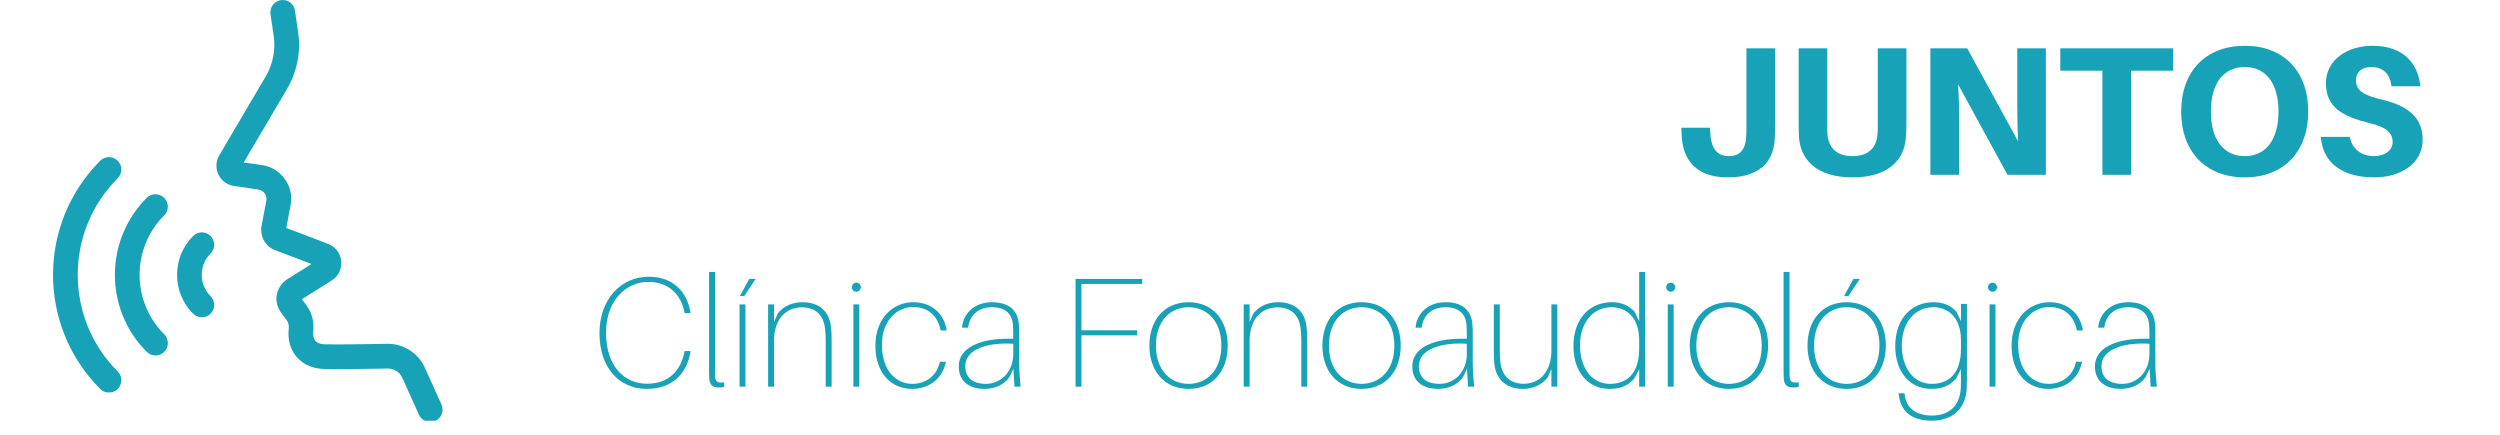
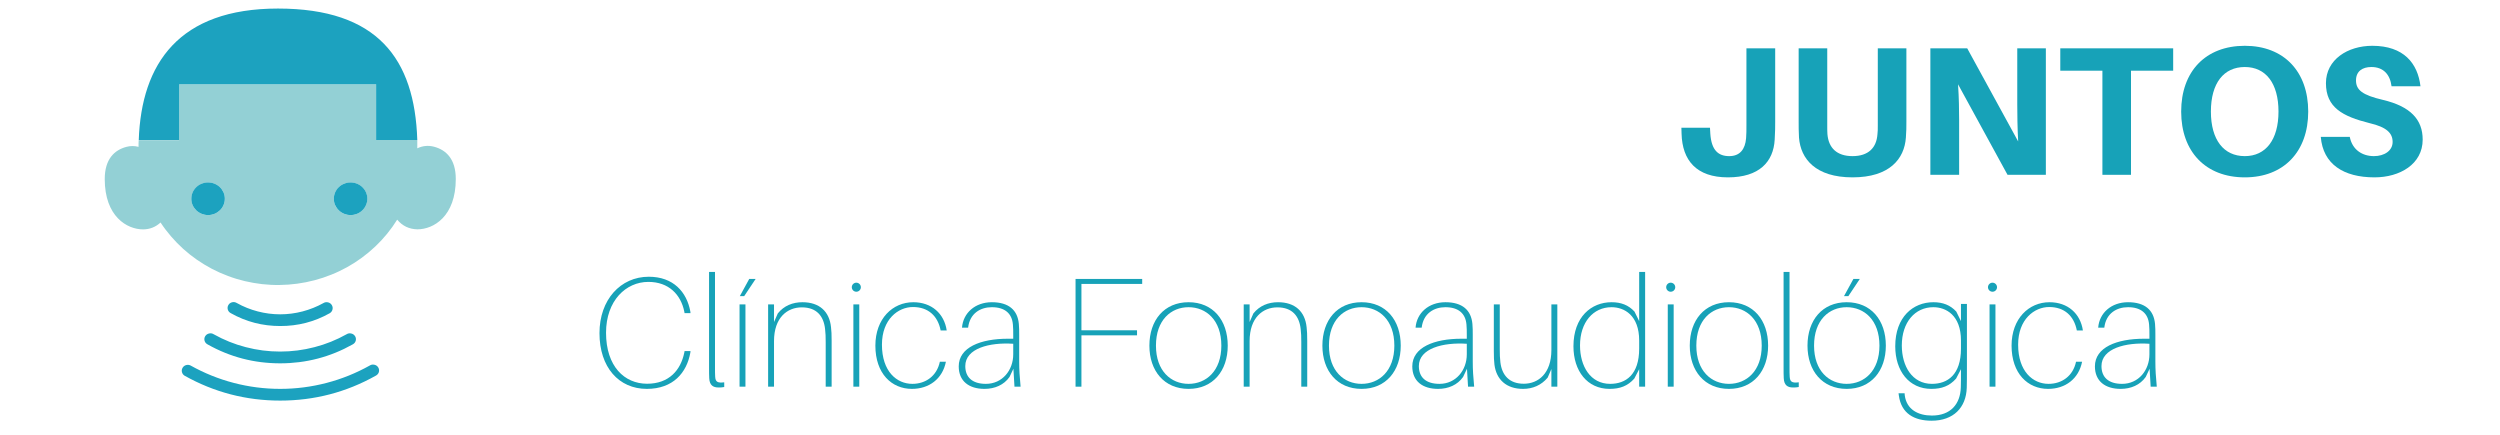
<svg xmlns="http://www.w3.org/2000/svg" xmlns:xlink="http://www.w3.org/1999/xlink" width="172.5pt" height="30pt" viewBox="0 0 172.5 30" version="1.2">
  <defs>
    <g>
      <symbol overflow="visible" id="glyph0-0">
        <path style="stroke:none;" d="M 8.852 -8.727 L 6.879 -8.727 L 6.879 -5.059 L 3.059 -5.059 L 3.059 -8.727 L 1.074 -8.727 L 1.074 0 L 3.059 0 L 3.059 -3.504 L 6.879 -3.504 L 6.879 0 L 8.852 0 Z M 8.852 -8.727 " />
      </symbol>
      <symbol overflow="visible" id="glyph0-1">
        <path style="stroke:none;" d="M 5.895 -2.465 L 6.691 0 L 8.84 0 L 5.73 -8.727 L 3.277 -8.727 L 0.125 0 L 2.238 0 L 3.047 -2.465 Z M 4.477 -7.008 L 5.398 -4.023 L 3.539 -4.023 Z M 4.477 -7.008 " />
      </symbol>
      <symbol overflow="visible" id="glyph0-2">
        <path style="stroke:none;" d="M 6.426 -4.719 C 7.297 -5.02 7.754 -5.629 7.754 -6.477 C 7.754 -7.637 6.941 -8.5 5.527 -8.676 C 5.082 -8.727 4.855 -8.727 4.402 -8.727 L 1.074 -8.727 L 1.074 0 L 4.387 0 C 4.906 0 5.199 0 5.629 -0.051 C 6.805 -0.203 8.07 -1 8.07 -2.617 C 8.07 -3.719 7.539 -4.426 6.426 -4.719 Z M 3.059 -7.184 L 4.211 -7.184 C 4.414 -7.184 4.641 -7.172 4.816 -7.145 C 5.336 -7.07 5.68 -6.793 5.68 -6.211 C 5.68 -5.629 5.375 -5.336 4.832 -5.25 C 4.652 -5.223 4.453 -5.211 4.25 -5.211 L 3.059 -5.211 Z M 5.02 -1.566 C 4.855 -1.555 4.652 -1.555 4.453 -1.555 L 3.059 -1.555 L 3.059 -3.758 L 4.375 -3.758 C 4.578 -3.758 4.781 -3.758 4.984 -3.73 C 5.539 -3.68 5.996 -3.352 5.996 -2.645 C 5.996 -1.984 5.539 -1.605 5.02 -1.566 Z M 5.02 -1.566 " />
      </symbol>
      <symbol overflow="visible" id="glyph0-3">
        <path style="stroke:none;" d="M 7.551 -1.668 L 3.059 -1.668 L 3.059 -8.727 L 1.074 -8.727 L 1.074 0 L 7.551 0 Z M 7.551 -1.668 " />
      </symbol>
      <symbol overflow="visible" id="glyph0-4">
        <path style="stroke:none;" d="M 9.043 0 L 9.043 -8.727 L 7.07 -8.727 L 7.07 -4.844 C 7.07 -4.199 7.082 -3.211 7.133 -2.301 L 3.617 -8.727 L 1.074 -8.727 L 1.074 0 L 3.059 0 L 3.059 -3.793 C 3.059 -4.426 3.047 -5.324 2.984 -6.246 L 6.398 0 Z M 9.043 0 " />
      </symbol>
      <symbol overflow="visible" id="glyph0-5">
        <path style="stroke:none;" d="M 5.324 -8.676 C 4.883 -8.727 4.68 -8.727 4.211 -8.727 L 1.074 -8.727 L 1.074 0 L 4.199 0 C 4.668 0 4.867 0 5.312 -0.051 C 7.336 -0.289 8.965 -1.781 8.965 -4.477 C 8.965 -7.172 7.348 -8.449 5.324 -8.676 Z M 4.832 -1.582 C 4.539 -1.555 4.312 -1.555 3.945 -1.555 L 3.059 -1.555 L 3.059 -7.184 L 3.957 -7.184 C 4.324 -7.184 4.551 -7.172 4.844 -7.145 C 6.07 -7.008 6.879 -6.094 6.879 -4.453 C 6.879 -2.77 6.059 -1.719 4.832 -1.582 Z M 4.832 -1.582 " />
      </symbol>
      <symbol overflow="visible" id="glyph0-6">
        <path style="stroke:none;" d="M 5.047 -8.902 C 2.34 -8.902 0.656 -7.133 0.656 -4.363 C 0.656 -1.605 2.34 0.176 5.047 0.176 C 7.738 0.176 9.422 -1.605 9.422 -4.363 C 9.422 -7.133 7.738 -8.902 5.047 -8.902 Z M 5.047 -1.289 C 3.59 -1.289 2.707 -2.414 2.707 -4.363 C 2.707 -6.324 3.59 -7.438 5.047 -7.438 C 6.488 -7.438 7.371 -6.324 7.371 -4.363 C 7.371 -2.414 6.488 -1.289 5.047 -1.289 Z M 5.047 -1.289 " />
      </symbol>
      <symbol overflow="visible" id="glyph0-7">
        <path style="stroke:none;" d="M 7.105 -8.727 L 5.121 -8.727 L 5.121 -3.414 C 5.121 -3.098 5.121 -2.82 5.098 -2.527 C 5.035 -1.758 4.668 -1.289 3.934 -1.289 C 3.188 -1.289 2.707 -1.684 2.629 -2.832 L 2.605 -3.25 L 0.633 -3.25 L 0.645 -2.832 C 0.695 -1 1.668 0.176 3.844 0.176 C 6.008 0.176 6.98 -0.898 7.07 -2.414 C 7.105 -3.012 7.105 -3.289 7.105 -3.668 Z M 7.105 -8.727 " />
      </symbol>
      <symbol overflow="visible" id="glyph0-8">
        <path style="stroke:none;" d="M 8.383 -8.727 L 6.41 -8.727 L 6.41 -3.391 C 6.41 -3.148 6.41 -2.984 6.387 -2.809 C 6.324 -1.859 5.754 -1.289 4.668 -1.289 C 3.578 -1.289 3.012 -1.859 2.934 -2.809 C 2.922 -2.984 2.922 -3.148 2.922 -3.391 L 2.922 -8.727 L 0.949 -8.727 L 0.949 -3.68 C 0.949 -3.277 0.949 -3.023 0.973 -2.566 C 1.086 -1.102 2.113 0.176 4.668 0.176 C 7.223 0.176 8.246 -1.102 8.348 -2.566 C 8.383 -3.023 8.383 -3.277 8.383 -3.68 Z M 8.383 -8.727 " />
      </symbol>
      <symbol overflow="visible" id="glyph0-9">
        <path style="stroke:none;" d="M 8.031 -7.184 L 8.031 -8.727 L 0.242 -8.727 L 0.242 -7.184 L 3.148 -7.184 L 3.148 0 L 5.121 0 L 5.121 -7.184 Z M 8.031 -7.184 " />
      </symbol>
      <symbol overflow="visible" id="glyph0-10">
        <path style="stroke:none;" d="M 4.047 -8.902 C 2.352 -8.902 0.848 -7.953 0.848 -6.324 C 0.848 -4.652 1.984 -4.035 3.855 -3.566 C 5.047 -3.289 5.449 -2.871 5.449 -2.266 C 5.449 -1.668 4.883 -1.289 4.16 -1.289 C 3.363 -1.289 2.668 -1.719 2.492 -2.617 L 0.492 -2.617 C 0.645 -0.734 2.062 0.176 4.199 0.176 C 5.945 0.176 7.523 -0.734 7.523 -2.43 C 7.523 -3.805 6.691 -4.719 4.77 -5.172 C 3.363 -5.5 2.922 -5.855 2.922 -6.512 C 2.922 -7.145 3.363 -7.438 3.984 -7.438 C 4.816 -7.438 5.273 -6.918 5.375 -6.109 L 7.371 -6.109 C 7.184 -7.688 6.223 -8.902 4.047 -8.902 Z M 4.047 -8.902 " />
      </symbol>
      <symbol overflow="visible" id="glyph1-0">
        <path style="stroke:none;" d="" />
      </symbol>
      <symbol overflow="visible" id="glyph2-0">
        <path style="stroke:none;" d="M 3.941 -7.586 C 1.992 -7.586 0.539 -6 0.539 -3.695 C 0.539 -1.336 1.875 0.152 3.805 0.152 C 5.625 0.152 6.562 -0.969 6.809 -2.348 L 6.82 -2.457 L 6.41 -2.457 L 6.391 -2.348 C 6.141 -1.133 5.332 -0.203 3.824 -0.203 C 2.262 -0.203 0.992 -1.402 0.992 -3.719 C 0.992 -5.945 2.371 -7.23 3.91 -7.23 C 5.32 -7.23 6.152 -6.355 6.391 -5.184 L 6.41 -5.074 L 6.82 -5.074 L 6.809 -5.184 C 6.562 -6.539 5.633 -7.586 3.941 -7.586 Z M 3.941 -7.586 " />
      </symbol>
      <symbol overflow="visible" id="glyph2-1">
        <path style="stroke:none;" d="M 1.152 -7.918 L 0.742 -7.918 L 0.742 -1.367 C 0.742 -0.992 0.742 -0.797 0.754 -0.582 C 0.777 -0.086 1.035 0.055 1.391 0.055 C 1.52 0.055 1.66 0.055 1.789 0.023 L 1.789 -0.301 C 1.324 -0.246 1.184 -0.332 1.164 -0.691 C 1.152 -0.852 1.152 -1.055 1.152 -1.379 Z M 1.152 -7.918 " />
      </symbol>
      <symbol overflow="visible" id="glyph2-2">
        <path style="stroke:none;" d="M 1.098 -6.25 L 1.887 -7.434 L 1.445 -7.434 L 0.797 -6.25 Z M 1.184 0 L 1.184 -5.676 L 0.777 -5.676 L 0.777 0 Z M 1.184 0 " />
      </symbol>
      <symbol overflow="visible" id="glyph2-3">
        <path style="stroke:none;" d="M 5.117 -4.105 C 5.008 -5.184 4.32 -5.828 3.145 -5.828 C 2.477 -5.828 1.875 -5.59 1.445 -5.055 L 1.184 -4.461 L 1.184 -5.676 L 0.777 -5.676 L 0.777 0 L 1.184 0 L 1.184 -3.145 C 1.184 -4.773 2.102 -5.473 3.102 -5.473 C 4.125 -5.473 4.609 -4.871 4.707 -3.984 C 4.742 -3.695 4.75 -3.449 4.75 -3.07 L 4.75 0 L 5.16 0 L 5.16 -3.168 C 5.16 -3.629 5.148 -3.812 5.117 -4.105 Z M 5.117 -4.105 " />
      </symbol>
      <symbol overflow="visible" id="glyph2-4">
        <path style="stroke:none;" d="M 0.98 -7.176 C 0.809 -7.176 0.668 -7.035 0.668 -6.863 C 0.668 -6.691 0.809 -6.551 0.98 -6.551 C 1.152 -6.551 1.293 -6.691 1.293 -6.863 C 1.293 -7.035 1.152 -7.176 0.98 -7.176 Z M 1.184 0 L 1.184 -5.676 L 0.777 -5.676 L 0.777 0 Z M 1.184 0 " />
      </symbol>
      <symbol overflow="visible" id="glyph2-5">
        <path style="stroke:none;" d="M 2.941 -5.828 C 1.52 -5.828 0.324 -4.699 0.324 -2.832 C 0.324 -0.906 1.445 0.152 2.844 0.152 C 4.031 0.152 4.957 -0.539 5.191 -1.723 L 4.773 -1.723 C 4.566 -0.734 3.793 -0.195 2.875 -0.195 C 1.801 -0.195 0.777 -1.047 0.777 -2.898 C 0.777 -4.652 1.895 -5.496 2.918 -5.496 C 3.977 -5.496 4.633 -4.879 4.828 -3.879 L 5.246 -3.879 C 5.074 -5.043 4.203 -5.828 2.941 -5.828 Z M 2.941 -5.828 " />
      </symbol>
      <symbol overflow="visible" id="glyph2-6">
        <path style="stroke:none;" d="M 4.32 0 L 4.742 0 C 4.676 -0.723 4.645 -1.141 4.645 -1.734 L 4.645 -3.586 C 4.645 -3.867 4.645 -4.051 4.621 -4.332 C 4.535 -5.277 3.934 -5.828 2.758 -5.828 C 1.605 -5.828 0.777 -5.086 0.699 -4.074 L 1.121 -4.074 C 1.238 -5.062 1.973 -5.484 2.758 -5.484 C 3.652 -5.484 4.148 -5.055 4.211 -4.289 C 4.234 -4.051 4.234 -3.824 4.234 -3.566 L 4.234 -3.309 L 3.867 -3.309 C 1.98 -3.309 0.473 -2.715 0.473 -1.402 C 0.473 -0.379 1.184 0.152 2.25 0.152 C 2.961 0.152 3.586 -0.117 3.977 -0.668 L 4.246 -1.238 Z M 2.348 -0.195 C 1.402 -0.195 0.926 -0.656 0.926 -1.422 C 0.926 -2.641 2.598 -3.07 4.234 -2.961 L 4.234 -2.23 C 4.234 -1.133 3.48 -0.195 2.348 -0.195 Z M 2.348 -0.195 " />
      </symbol>
      <symbol overflow="visible" id="glyph2-7">
        <path style="stroke:none;" d="M 1.453 -7.09 L 5.645 -7.09 L 5.645 -7.434 L 1.047 -7.434 L 1.047 0 L 1.453 0 L 1.453 -3.543 L 5.289 -3.543 L 5.289 -3.891 L 1.453 -3.891 Z M 1.453 -7.09 " />
      </symbol>
      <symbol overflow="visible" id="glyph2-8">
        <path style="stroke:none;" d="M 3.027 -5.828 C 1.348 -5.828 0.324 -4.59 0.324 -2.832 C 0.324 -1.09 1.348 0.152 3.027 0.152 C 4.707 0.152 5.73 -1.09 5.73 -2.832 C 5.73 -4.59 4.707 -5.828 3.027 -5.828 Z M 3.027 -0.195 C 1.82 -0.195 0.777 -1.078 0.777 -2.832 C 0.777 -4.602 1.82 -5.484 3.027 -5.484 C 4.234 -5.484 5.289 -4.602 5.289 -2.832 C 5.289 -1.078 4.234 -0.195 3.027 -0.195 Z M 3.027 -0.195 " />
      </symbol>
      <symbol overflow="visible" id="glyph2-9">
        <path style="stroke:none;" d="M 5.062 -5.676 L 4.652 -5.676 L 4.652 -2.531 C 4.652 -0.914 3.75 -0.203 2.746 -0.203 C 1.746 -0.203 1.238 -0.797 1.133 -1.68 C 1.098 -1.973 1.09 -2.23 1.09 -2.574 L 1.09 -5.676 L 0.68 -5.676 L 0.68 -2.469 C 0.68 -2.004 0.691 -1.809 0.723 -1.52 C 0.852 -0.496 1.539 0.152 2.695 0.152 C 3.363 0.152 3.953 -0.098 4.395 -0.625 L 4.652 -1.219 L 4.652 0 L 5.062 0 Z M 5.062 -5.676 " />
      </symbol>
      <symbol overflow="visible" id="glyph2-10">
        <path style="stroke:none;" d="M 5.27 -7.918 L 4.859 -7.918 L 4.859 -4.523 L 4.535 -5.184 C 4.117 -5.633 3.609 -5.828 2.953 -5.828 C 1.562 -5.828 0.324 -4.816 0.324 -2.789 C 0.324 -1.078 1.281 0.152 2.812 0.152 C 3.535 0.152 4.062 -0.043 4.523 -0.559 L 4.859 -1.207 L 4.859 0 L 5.27 0 Z M 2.855 -0.195 C 1.496 -0.195 0.777 -1.41 0.777 -2.844 C 0.777 -4.438 1.68 -5.484 2.953 -5.484 C 3.824 -5.484 4.859 -4.934 4.859 -3.18 L 4.859 -2.629 C 4.859 -0.82 3.934 -0.195 2.855 -0.195 Z M 2.855 -0.195 " />
      </symbol>
      <symbol overflow="visible" id="glyph2-11">
        <path style="stroke:none;" d="M 3.145 -6.25 L 3.934 -7.434 L 3.492 -7.434 L 2.844 -6.25 Z M 3.027 -5.828 C 1.348 -5.828 0.324 -4.59 0.324 -2.832 C 0.324 -1.09 1.348 0.152 3.027 0.152 C 4.707 0.152 5.73 -1.09 5.73 -2.832 C 5.73 -4.59 4.707 -5.828 3.027 -5.828 Z M 3.027 -0.195 C 1.82 -0.195 0.777 -1.078 0.777 -2.832 C 0.777 -4.602 1.82 -5.484 3.027 -5.484 C 4.234 -5.484 5.289 -4.602 5.289 -2.832 C 5.289 -1.078 4.234 -0.195 3.027 -0.195 Z M 3.027 -0.195 " />
      </symbol>
      <symbol overflow="visible" id="glyph2-12">
        <path style="stroke:none;" d="M 5.27 -5.711 L 4.859 -5.711 L 4.859 -4.523 L 4.535 -5.184 C 4.117 -5.633 3.609 -5.828 2.953 -5.828 C 1.562 -5.828 0.324 -4.816 0.324 -2.789 C 0.324 -1.078 1.281 0.152 2.812 0.152 C 3.535 0.152 4.062 -0.043 4.523 -0.559 L 4.859 -1.207 L 4.859 -1.012 C 4.859 -0.57 4.859 -0.312 4.848 0.043 C 4.816 1.207 4.137 1.992 2.855 1.992 C 1.906 1.992 1.109 1.582 0.98 0.594 L 0.969 0.453 L 0.551 0.453 L 0.57 0.594 C 0.734 1.863 1.648 2.348 2.832 2.348 C 4.332 2.348 5.215 1.453 5.258 0.074 C 5.27 -0.281 5.27 -0.723 5.27 -1.488 Z M 2.855 -0.195 C 1.496 -0.195 0.777 -1.41 0.777 -2.844 C 0.777 -4.438 1.68 -5.484 2.953 -5.484 C 3.824 -5.484 4.859 -4.934 4.859 -3.18 L 4.859 -2.629 C 4.859 -0.82 3.934 -0.195 2.855 -0.195 Z M 2.855 -0.195 " />
      </symbol>
      <symbol overflow="visible" id="glyph3-0">
        <path style="stroke:none;" d="" />
      </symbol>
    </g>
    <clipPath id="clip1">
-       <path d="M 14 0 L 31 0 L 31 29.031 L 14 29.031 Z M 14 0 " />
-     </clipPath>
-     <clipPath id="clip2">
      <path d="M 130 20 L 136 20 L 136 29.031 L 130 29.031 Z M 130 20 " />
    </clipPath>
  </defs>
  <g id="surface1">
-     <path style=" stroke:none;fill-rule:nonzero;fill:rgb(9.019%,63.53%,72.159%);fill-opacity:1;" d="M 10.727 24.527 C 10.508 24.527 10.289 24.441 10.125 24.277 C 7.195 21.348 7.195 16.582 10.125 13.652 C 10.457 13.32 10.996 13.32 11.332 13.652 C 11.664 13.984 11.664 14.527 11.332 14.859 C 9.066 17.121 9.066 20.805 11.332 23.07 C 11.664 23.402 11.664 23.945 11.332 24.277 C 11.164 24.441 10.945 24.527 10.727 24.527 Z M 10.727 24.527 " />
-     <path style=" stroke:none;fill-rule:nonzero;fill:rgb(9.019%,63.53%,72.159%);fill-opacity:1;" d="M 13.926 21.895 C 13.711 21.895 13.492 21.812 13.324 21.645 C 11.848 20.168 11.848 17.762 13.324 16.285 C 13.656 15.949 14.199 15.949 14.531 16.285 C 14.863 16.617 14.863 17.156 14.531 17.488 C 13.719 18.305 13.719 19.625 14.531 20.438 C 14.863 20.773 14.863 21.312 14.531 21.645 C 14.363 21.812 14.145 21.895 13.926 21.895 Z M 13.926 21.895 " />
-     <path style=" stroke:none;fill-rule:nonzero;fill:rgb(9.019%,63.53%,72.159%);fill-opacity:1;" d="M 7.52 27.086 C 7.301 27.086 7.082 27.004 6.914 26.836 C 2.574 22.496 2.574 15.434 6.914 11.094 C 7.25 10.758 7.789 10.758 8.121 11.094 C 8.457 11.426 8.457 11.965 8.121 12.301 C 4.445 15.973 4.445 21.953 8.121 25.629 C 8.457 25.965 8.457 26.504 8.121 26.836 C 7.957 27.004 7.738 27.086 7.52 27.086 Z M 7.52 27.086 " />
+     <g style="fill:rgb(100%,100%,100%);fill-opacity:1;">
+       <use xlink:href="#glyph0-0" x="40.825" y="12.062" />
+     </g>
+     <g style="fill:rgb(100%,100%,100%);fill-opacity:1;">
+       <use xlink:href="#glyph0-1" x="50.433" y="12.062" />
+     </g>
+     <g style="fill:rgb(100%,100%,100%);fill-opacity:1;">
+       <use xlink:href="#glyph0-2" x="59.156" y="12.062" />
+     </g>
+     <g style="fill:rgb(100%,100%,100%);fill-opacity:1;">
+       <use xlink:href="#glyph0-3" x="67.601" y="12.062" />
+     </g>
+     <g style="fill:rgb(100%,100%,100%);fill-opacity:1;">
+       <use xlink:href="#glyph0-1" x="75.375" y="12.062" />
+     </g>
+     <g style="fill:rgb(100%,100%,100%);fill-opacity:1;">
+       <use xlink:href="#glyph0-4" x="84.098" y="12.062" />
+     </g>
+     <g style="fill:rgb(100%,100%,100%);fill-opacity:1;">
+       <use xlink:href="#glyph0-5" x="93.896" y="12.062" />
+     </g>
+     <g style="fill:rgb(100%,100%,100%);fill-opacity:1;">
+       <use xlink:href="#glyph0-6" x="103.238" y="12.062" />
+     </g>
+     <g style="fill:rgb(9.019%,63.53%,72.159%);fill-opacity:1;">
+       <use xlink:href="#glyph1-0" x="113.032" y="12.062" />
+     </g>
+     <g style="fill:rgb(9.019%,63.53%,72.159%);fill-opacity:1;">
+       <use xlink:href="#glyph0-7" x="115.383" y="12.062" />
+     </g>
+     <g style="fill:rgb(9.019%,63.53%,72.159%);fill-opacity:1;">
+       <use xlink:href="#glyph0-8" x="123.158" y="12.062" />
+     </g>
+     <g style="fill:rgb(9.019%,63.53%,72.159%);fill-opacity:1;">
+       <use xlink:href="#glyph0-4" x="132.121" y="12.062" />
+     </g>
+     <g style="fill:rgb(9.019%,63.53%,72.159%);fill-opacity:1;">
+       <use xlink:href="#glyph0-9" x="141.918" y="12.062" />
+     </g>
+     <g style="fill:rgb(9.019%,63.53%,72.159%);fill-opacity:1;">
+       <use xlink:href="#glyph0-6" x="149.845" y="12.062" />
+     </g>
+     <g style="fill:rgb(9.019%,63.53%,72.159%);fill-opacity:1;">
+       <use xlink:href="#glyph0-10" x="159.642" y="12.062" />
+     </g>
+     <g style="fill:rgb(9.019%,63.53%,72.159%);fill-opacity:1;">
+       <use xlink:href="#glyph2-0" x="40.825" y="26.681" />
+     </g>
+     <g style="fill:rgb(9.019%,63.53%,72.159%);fill-opacity:1;">
+       <use xlink:href="#glyph2-1" x="48.183" y="26.681" />
+     </g>
+     <g style="fill:rgb(9.019%,63.53%,72.159%);fill-opacity:1;">
+       <use xlink:href="#glyph2-2" x="50.252" y="26.681" />
+     </g>
+     <g style="fill:rgb(9.019%,63.53%,72.159%);fill-opacity:1;">
+       <use xlink:href="#glyph2-3" x="52.223" y="26.681" />
+     </g>
+     <g style="fill:rgb(9.019%,63.53%,72.159%);fill-opacity:1;">
+       <use xlink:href="#glyph2-4" x="58.106" y="26.681" />
+     </g>
+     <g style="fill:rgb(9.019%,63.53%,72.159%);fill-opacity:1;">
+       <use xlink:href="#glyph2-5" x="60.077" y="26.681" />
+     </g>
+     <g style="fill:rgb(9.019%,63.53%,72.159%);fill-opacity:1;">
+       <use xlink:href="#glyph2-6" x="65.679" y="26.681" />
+     </g>
+     <g style="fill:rgb(9.019%,63.53%,72.159%);fill-opacity:1;">
+       <use xlink:href="#glyph3-0" x="71.098" y="26.681" />
+     </g>
+     <g style="fill:rgb(9.019%,63.53%,72.159%);fill-opacity:1;">
+       <use xlink:href="#glyph2-7" x="73.166" y="26.681" />
+     </g>
+     <g style="fill:rgb(9.019%,63.53%,72.159%);fill-opacity:1;">
+       <use xlink:href="#glyph2-8" x="78.984" y="26.681" />
+     </g>
+     <g style="fill:rgb(9.019%,63.53%,72.159%);fill-opacity:1;">
+       <use xlink:href="#glyph2-3" x="85.039" y="26.681" />
+     </g>
+     <g style="fill:rgb(9.019%,63.53%,72.159%);fill-opacity:1;">
+       <use xlink:href="#glyph2-8" x="90.921" y="26.681" />
+     </g>
+     <g style="fill:rgb(9.019%,63.53%,72.159%);fill-opacity:1;">
+       <use xlink:href="#glyph2-6" x="96.975" y="26.681" />
+     </g>
+     <g style="fill:rgb(9.019%,63.53%,72.159%);fill-opacity:1;">
+       <use xlink:href="#glyph2-9" x="102.394" y="26.681" />
+     </g>
+     <g style="fill:rgb(9.019%,63.53%,72.159%);fill-opacity:1;">
+       <use xlink:href="#glyph2-10" x="108.244" y="26.681" />
+     </g>
+     <g style="fill:rgb(9.019%,63.53%,72.159%);fill-opacity:1;">
+       <use xlink:href="#glyph2-4" x="114.299" y="26.681" />
+     </g>
+     <g style="fill:rgb(9.019%,63.53%,72.159%);fill-opacity:1;">
+       <use xlink:href="#glyph2-8" x="116.27" y="26.681" />
+     </g>
+     <g style="fill:rgb(9.019%,63.53%,72.159%);fill-opacity:1;">
+       <use xlink:href="#glyph2-1" x="122.325" y="26.681" />
+     </g>
+     <g style="fill:rgb(9.019%,63.53%,72.159%);fill-opacity:1;">
+       <use xlink:href="#glyph2-11" x="124.393" y="26.681" />
+     </g>
    <g clip-path="url(#clip1)" clip-rule="nonzero">
-       <path style=" stroke:none;fill-rule:nonzero;fill:rgb(9.019%,63.53%,72.159%);fill-opacity:1;" d="M 29.684 29.117 C 29.359 29.117 29.047 28.93 28.906 28.613 L 27.758 26.066 C 27.578 25.672 27.18 25.422 26.75 25.43 C 25.234 25.457 23.375 25.484 22.426 25.465 C 21.402 25.445 20.809 25.012 20.488 24.652 C 20.047 24.152 19.844 23.473 19.918 22.73 C 19.961 22.305 19.844 22.16 19.613 21.867 C 19.441 21.648 19.223 21.375 19.117 20.984 C 18.961 20.395 19.191 19.75 19.711 19.344 C 19.73 19.328 19.758 19.309 19.781 19.293 L 21.496 18.215 L 18.934 17.242 C 18.91 17.234 18.891 17.227 18.871 17.215 C 18.258 16.926 17.918 16.254 18.047 15.59 L 18.375 13.852 C 18.41 13.672 18.371 13.496 18.266 13.348 C 18.164 13.199 18.008 13.105 17.828 13.078 L 16.141 12.832 C 15.676 12.762 15.273 12.465 15.07 12.043 C 14.867 11.617 14.891 11.121 15.129 10.715 L 18.344 5.258 C 18.832 4.426 19.023 3.445 18.887 2.492 L 18.664 0.977 C 18.598 0.508 18.922 0.078 19.387 0.008 C 19.852 -0.059 20.285 0.266 20.352 0.73 L 20.574 2.246 C 20.77 3.582 20.496 4.961 19.812 6.125 L 16.816 11.207 L 18.074 11.391 C 18.719 11.484 19.281 11.828 19.656 12.359 C 20.035 12.887 20.176 13.531 20.051 14.168 L 19.754 15.73 L 22.633 16.824 C 23.141 17.016 23.492 17.469 23.543 18.012 C 23.598 18.551 23.348 19.066 22.887 19.355 L 20.828 20.648 C 20.863 20.699 20.91 20.758 20.949 20.809 C 21.242 21.172 21.727 21.785 21.613 22.902 C 21.602 23.051 21.598 23.332 21.766 23.52 C 21.934 23.711 22.234 23.754 22.457 23.758 C 23.379 23.777 25.219 23.75 26.719 23.723 C 27.836 23.707 28.852 24.348 29.312 25.367 L 30.461 27.91 C 30.656 28.34 30.465 28.848 30.035 29.039 C 29.922 29.094 29.801 29.117 29.684 29.117 Z M 22.027 18.418 L 22.031 18.418 Z M 22.027 18.418 " />
-     </g>
-     <g style="fill:rgb(100%,100%,100%);fill-opacity:1;">
-       <use xlink:href="#glyph0-0" x="40.825" y="12.062" />
-     </g>
-     <g style="fill:rgb(100%,100%,100%);fill-opacity:1;">
-       <use xlink:href="#glyph0-1" x="50.433" y="12.062" />
-     </g>
-     <g style="fill:rgb(100%,100%,100%);fill-opacity:1;">
-       <use xlink:href="#glyph0-2" x="59.156" y="12.062" />
-     </g>
-     <g style="fill:rgb(100%,100%,100%);fill-opacity:1;">
-       <use xlink:href="#glyph0-3" x="67.601" y="12.062" />
-     </g>
-     <g style="fill:rgb(100%,100%,100%);fill-opacity:1;">
-       <use xlink:href="#glyph0-1" x="75.375" y="12.062" />
-     </g>
-     <g style="fill:rgb(100%,100%,100%);fill-opacity:1;">
-       <use xlink:href="#glyph0-4" x="84.098" y="12.062" />
-     </g>
-     <g style="fill:rgb(100%,100%,100%);fill-opacity:1;">
-       <use xlink:href="#glyph0-5" x="93.896" y="12.062" />
-     </g>
-     <g style="fill:rgb(100%,100%,100%);fill-opacity:1;">
-       <use xlink:href="#glyph0-6" x="103.238" y="12.062" />
-     </g>
-     <g style="fill:rgb(9.019%,63.53%,72.159%);fill-opacity:1;">
-       <use xlink:href="#glyph1-0" x="113.032" y="12.062" />
-     </g>
-     <g style="fill:rgb(9.019%,63.53%,72.159%);fill-opacity:1;">
-       <use xlink:href="#glyph0-7" x="115.383" y="12.062" />
-     </g>
-     <g style="fill:rgb(9.019%,63.53%,72.159%);fill-opacity:1;">
-       <use xlink:href="#glyph0-8" x="123.158" y="12.062" />
-     </g>
-     <g style="fill:rgb(9.019%,63.53%,72.159%);fill-opacity:1;">
-       <use xlink:href="#glyph0-4" x="132.121" y="12.062" />
-     </g>
-     <g style="fill:rgb(9.019%,63.53%,72.159%);fill-opacity:1;">
-       <use xlink:href="#glyph0-9" x="141.918" y="12.062" />
-     </g>
-     <g style="fill:rgb(9.019%,63.53%,72.159%);fill-opacity:1;">
-       <use xlink:href="#glyph0-6" x="149.845" y="12.062" />
-     </g>
-     <g style="fill:rgb(9.019%,63.53%,72.159%);fill-opacity:1;">
-       <use xlink:href="#glyph0-10" x="159.642" y="12.062" />
-     </g>
-     <g style="fill:rgb(9.019%,63.53%,72.159%);fill-opacity:1;">
-       <use xlink:href="#glyph2-0" x="40.825" y="26.681" />
-     </g>
-     <g style="fill:rgb(9.019%,63.53%,72.159%);fill-opacity:1;">
-       <use xlink:href="#glyph2-1" x="48.183" y="26.681" />
-     </g>
-     <g style="fill:rgb(9.019%,63.53%,72.159%);fill-opacity:1;">
-       <use xlink:href="#glyph2-2" x="50.252" y="26.681" />
-     </g>
-     <g style="fill:rgb(9.019%,63.53%,72.159%);fill-opacity:1;">
-       <use xlink:href="#glyph2-3" x="52.223" y="26.681" />
-     </g>
-     <g style="fill:rgb(9.019%,63.53%,72.159%);fill-opacity:1;">
-       <use xlink:href="#glyph2-4" x="58.106" y="26.681" />
-     </g>
-     <g style="fill:rgb(9.019%,63.53%,72.159%);fill-opacity:1;">
-       <use xlink:href="#glyph2-5" x="60.077" y="26.681" />
-     </g>
-     <g style="fill:rgb(9.019%,63.53%,72.159%);fill-opacity:1;">
-       <use xlink:href="#glyph2-6" x="65.679" y="26.681" />
-     </g>
-     <g style="fill:rgb(9.019%,63.53%,72.159%);fill-opacity:1;">
-       <use xlink:href="#glyph3-0" x="71.098" y="26.681" />
-     </g>
-     <g style="fill:rgb(9.019%,63.53%,72.159%);fill-opacity:1;">
-       <use xlink:href="#glyph2-7" x="73.166" y="26.681" />
-     </g>
-     <g style="fill:rgb(9.019%,63.53%,72.159%);fill-opacity:1;">
-       <use xlink:href="#glyph2-8" x="78.984" y="26.681" />
-     </g>
-     <g style="fill:rgb(9.019%,63.53%,72.159%);fill-opacity:1;">
-       <use xlink:href="#glyph2-3" x="85.039" y="26.681" />
-     </g>
-     <g style="fill:rgb(9.019%,63.53%,72.159%);fill-opacity:1;">
-       <use xlink:href="#glyph2-8" x="90.921" y="26.681" />
-     </g>
-     <g style="fill:rgb(9.019%,63.53%,72.159%);fill-opacity:1;">
-       <use xlink:href="#glyph2-6" x="96.975" y="26.681" />
-     </g>
-     <g style="fill:rgb(9.019%,63.53%,72.159%);fill-opacity:1;">
-       <use xlink:href="#glyph2-9" x="102.394" y="26.681" />
-     </g>
-     <g style="fill:rgb(9.019%,63.53%,72.159%);fill-opacity:1;">
-       <use xlink:href="#glyph2-10" x="108.244" y="26.681" />
-     </g>
-     <g style="fill:rgb(9.019%,63.53%,72.159%);fill-opacity:1;">
-       <use xlink:href="#glyph2-4" x="114.299" y="26.681" />
-     </g>
-     <g style="fill:rgb(9.019%,63.53%,72.159%);fill-opacity:1;">
-       <use xlink:href="#glyph2-8" x="116.27" y="26.681" />
-     </g>
-     <g style="fill:rgb(9.019%,63.53%,72.159%);fill-opacity:1;">
-       <use xlink:href="#glyph2-1" x="122.325" y="26.681" />
-     </g>
-     <g style="fill:rgb(9.019%,63.53%,72.159%);fill-opacity:1;">
-       <use xlink:href="#glyph2-11" x="124.393" y="26.681" />
-     </g>
-     <g clip-path="url(#clip2)" clip-rule="nonzero">
      <g style="fill:rgb(9.019%,63.53%,72.159%);fill-opacity:1;">
        <use xlink:href="#glyph2-12" x="130.448" y="26.681" />
      </g>
    </g>
    <g style="fill:rgb(9.019%,63.53%,72.159%);fill-opacity:1;">
      <use xlink:href="#glyph2-4" x="136.502" y="26.681" />
    </g>
    <g style="fill:rgb(9.019%,63.53%,72.159%);fill-opacity:1;">
      <use xlink:href="#glyph2-5" x="138.474" y="26.681" />
    </g>
    <g style="fill:rgb(9.019%,63.53%,72.159%);fill-opacity:1;">
      <use xlink:href="#glyph2-6" x="144.076" y="26.681" />
    </g>
+     <path style=" stroke:none;fill-rule:nonzero;fill:rgb(57.649%,81.569%,83.53%);fill-opacity:1;" d="M 29.953 10.125 C 30.789 10.348 31.449 10.98 31.449 12.348 C 31.449 14.938 29.91 15.824 28.801 15.824 C 28.23 15.812 27.766 15.59 27.406 15.156 C 27.195 15.496 26.965 15.82 26.711 16.129 C 26.457 16.441 26.184 16.734 25.895 17.008 C 25.602 17.285 25.293 17.543 24.969 17.781 C 24.645 18.02 24.305 18.238 23.953 18.434 C 23.598 18.629 23.234 18.805 22.859 18.953 C 22.484 19.105 22.098 19.234 21.707 19.336 C 21.312 19.441 20.914 19.52 20.512 19.574 C 20.109 19.629 19.707 19.66 19.297 19.664 C 18.891 19.672 18.488 19.648 18.082 19.605 C 17.68 19.559 17.277 19.488 16.883 19.395 C 16.488 19.301 16.102 19.184 15.723 19.039 C 15.344 18.898 14.973 18.734 14.617 18.547 C 14.258 18.355 13.914 18.148 13.582 17.918 C 13.25 17.688 12.938 17.438 12.637 17.168 C 12.34 16.898 12.062 16.613 11.801 16.309 C 11.539 16.004 11.297 15.688 11.078 15.352 C 10.742 15.664 10.34 15.824 9.875 15.828 C 8.766 15.828 7.227 14.941 7.227 12.355 C 7.227 10.984 7.887 10.355 8.723 10.133 C 9 10.059 9.281 10.059 9.559 10.133 C 9.559 9.977 9.559 9.82 9.57 9.668 L 12.363 9.668 L 12.363 5.816 L 25.957 5.816 L 25.957 9.66 L 28.793 9.66 C 28.793 9.848 28.793 10.039 28.793 10.234 C 29.168 10.055 29.555 10.02 29.953 10.125 Z M 25.344 13.715 C 25.344 13.562 25.312 13.422 25.254 13.285 C 25.195 13.145 25.113 13.023 25.004 12.922 C 24.895 12.816 24.77 12.734 24.629 12.676 C 24.488 12.621 24.34 12.59 24.188 12.594 C 24.035 12.594 23.887 12.621 23.746 12.676 C 23.605 12.734 23.48 12.816 23.371 12.922 C 23.266 13.027 23.18 13.148 23.121 13.285 C 23.062 13.422 23.035 13.566 23.035 13.715 C 23.035 13.863 23.062 14.008 23.121 14.145 C 23.18 14.281 23.266 14.402 23.371 14.508 C 23.48 14.613 23.605 14.695 23.746 14.754 C 23.887 14.809 24.035 14.84 24.188 14.84 C 24.34 14.84 24.488 14.809 24.629 14.754 C 24.77 14.695 24.895 14.613 25.004 14.508 C 25.113 14.402 25.195 14.281 25.254 14.145 C 25.312 14.008 25.344 13.863 25.344 13.715 Z M 15.512 13.715 C 15.512 13.562 15.484 13.422 15.426 13.285 C 15.367 13.145 15.281 13.023 15.176 12.922 C 15.066 12.816 14.941 12.734 14.801 12.676 C 14.66 12.621 14.512 12.59 14.359 12.594 C 14.207 12.594 14.059 12.621 13.918 12.676 C 13.777 12.734 13.652 12.816 13.543 12.922 C 13.434 13.027 13.352 13.148 13.293 13.285 C 13.234 13.422 13.207 13.566 13.207 13.715 C 13.207 13.863 13.234 14.008 13.293 14.145 C 13.352 14.281 13.434 14.402 13.543 14.508 C 13.652 14.613 13.773 14.695 13.918 14.754 C 14.059 14.809 14.203 14.84 14.359 14.84 C 14.512 14.84 14.66 14.809 14.801 14.754 C 14.941 14.695 15.066 14.613 15.176 14.508 C 15.285 14.402 15.367 14.281 15.426 14.145 C 15.484 14.008 15.512 13.863 15.512 13.715 Z M 15.512 13.715 " />
+     <path style=" stroke:none;fill-rule:nonzero;fill:rgb(10.979%,63.53%,74.899%);fill-opacity:1;" d="M 28.793 9.66 L 25.953 9.66 L 25.953 5.816 L 12.363 5.816 L 12.363 9.66 L 9.574 9.66 C 9.758 4.375 12.352 0.59 19.18 0.59 C 26.043 0.59 28.613 4.047 28.793 9.66 Z M 28.793 9.66 " />
+     <path style=" stroke:none;fill-rule:nonzero;fill:rgb(10.979%,63.53%,74.899%);fill-opacity:1;" d="M 24.188 12.59 C 24.34 12.586 24.488 12.617 24.629 12.672 C 24.77 12.73 24.898 12.809 25.004 12.914 C 25.113 13.02 25.199 13.141 25.258 13.281 C 25.316 13.418 25.348 13.562 25.348 13.711 C 25.348 13.859 25.316 14.004 25.258 14.141 C 25.199 14.281 25.117 14.402 25.008 14.508 C 24.902 14.613 24.777 14.695 24.633 14.754 C 24.492 14.809 24.344 14.84 24.191 14.84 C 24.039 14.84 23.891 14.809 23.75 14.754 C 23.609 14.695 23.48 14.613 23.375 14.508 C 23.266 14.402 23.184 14.281 23.121 14.145 C 23.062 14.008 23.035 13.863 23.035 13.715 C 23.035 13.562 23.062 13.422 23.121 13.281 C 23.18 13.145 23.262 13.023 23.371 12.918 C 23.48 12.812 23.605 12.73 23.746 12.676 C 23.887 12.617 24.035 12.59 24.188 12.59 Z M 24.188 12.59 " />
+     <path style=" stroke:none;fill-rule:nonzero;fill:rgb(10.979%,63.53%,74.899%);fill-opacity:1;" d="M 14.352 12.59 C 14.508 12.586 14.656 12.617 14.797 12.672 C 14.938 12.73 15.062 12.809 15.172 12.914 C 15.281 13.02 15.363 13.141 15.426 13.281 C 15.484 13.418 15.512 13.562 15.512 13.711 C 15.512 13.859 15.484 14.004 15.426 14.141 C 15.367 14.281 15.285 14.402 15.176 14.508 C 15.066 14.613 14.941 14.695 14.801 14.754 C 14.66 14.809 14.512 14.84 14.359 14.84 C 14.207 14.84 14.059 14.809 13.918 14.754 C 13.773 14.695 13.648 14.613 13.539 14.508 C 13.434 14.402 13.348 14.281 13.289 14.145 C 13.23 14.008 13.203 13.863 13.203 13.715 C 13.203 13.562 13.23 13.422 13.289 13.281 C 13.348 13.145 13.43 13.023 13.539 12.918 C 13.645 12.812 13.77 12.73 13.91 12.676 C 14.055 12.617 14.199 12.59 14.352 12.59 Z M 14.352 12.59 " />
+     <path style=" stroke:none;fill-rule:nonzero;fill:rgb(10.979%,63.53%,74.899%);fill-opacity:1;" d="M 19.332 25.07 C 17.543 25.07 15.875 24.637 14.328 23.766 C 14.223 23.711 14.152 23.629 14.117 23.52 C 14.086 23.406 14.098 23.301 14.156 23.203 C 14.219 23.102 14.305 23.039 14.422 23.012 C 14.535 22.984 14.645 23 14.742 23.062 C 15.441 23.453 16.18 23.754 16.957 23.953 C 17.734 24.156 18.523 24.258 19.332 24.258 C 20.137 24.258 20.926 24.156 21.703 23.953 C 22.48 23.754 23.219 23.453 23.918 23.062 C 24.016 23 24.125 22.984 24.238 23.012 C 24.355 23.039 24.441 23.102 24.504 23.203 C 24.562 23.301 24.574 23.406 24.543 23.52 C 24.508 23.629 24.438 23.711 24.332 23.766 C 22.785 24.633 21.121 25.07 19.332 25.07 Z M 19.332 25.07 " />
+     <path style=" stroke:none;fill-rule:nonzero;fill:rgb(10.979%,63.53%,74.899%);fill-opacity:1;" d="M 19.332 22.496 C 18.117 22.496 16.98 22.203 15.926 21.609 C 15.82 21.555 15.754 21.473 15.719 21.363 C 15.688 21.254 15.699 21.148 15.758 21.047 C 15.816 20.945 15.906 20.883 16.02 20.855 C 16.137 20.828 16.242 20.848 16.344 20.91 C 16.797 21.164 17.277 21.355 17.785 21.488 C 18.293 21.621 18.809 21.688 19.332 21.688 C 19.855 21.688 20.371 21.621 20.879 21.488 C 21.383 21.355 21.863 21.164 22.32 20.91 C 22.418 20.852 22.523 20.836 22.637 20.863 C 22.75 20.891 22.836 20.953 22.895 21.051 C 22.953 21.148 22.969 21.25 22.941 21.359 C 22.914 21.469 22.848 21.555 22.75 21.613 C 21.691 22.207 20.555 22.5 19.332 22.496 Z M 19.332 22.496 " />
+     <path style=" stroke:none;fill-rule:nonzero;fill:rgb(10.979%,63.53%,74.899%);fill-opacity:1;" d="M 19.332 27.641 C 16.977 27.641 14.773 27.066 12.734 25.922 C 12.641 25.863 12.582 25.781 12.555 25.676 C 12.527 25.57 12.543 25.473 12.598 25.379 C 12.652 25.285 12.734 25.223 12.84 25.191 C 12.949 25.16 13.051 25.172 13.148 25.219 C 14.09 25.746 15.082 26.148 16.133 26.422 C 17.18 26.695 18.246 26.832 19.332 26.832 C 20.418 26.832 21.484 26.695 22.531 26.422 C 23.582 26.148 24.574 25.746 25.516 25.219 C 25.613 25.156 25.723 25.141 25.84 25.168 C 25.953 25.195 26.043 25.258 26.102 25.359 C 26.16 25.457 26.172 25.562 26.141 25.676 C 26.105 25.785 26.035 25.867 25.93 25.922 C 23.891 27.066 21.691 27.641 19.332 27.641 Z M 19.332 27.641 " />
  </g>
</svg>
